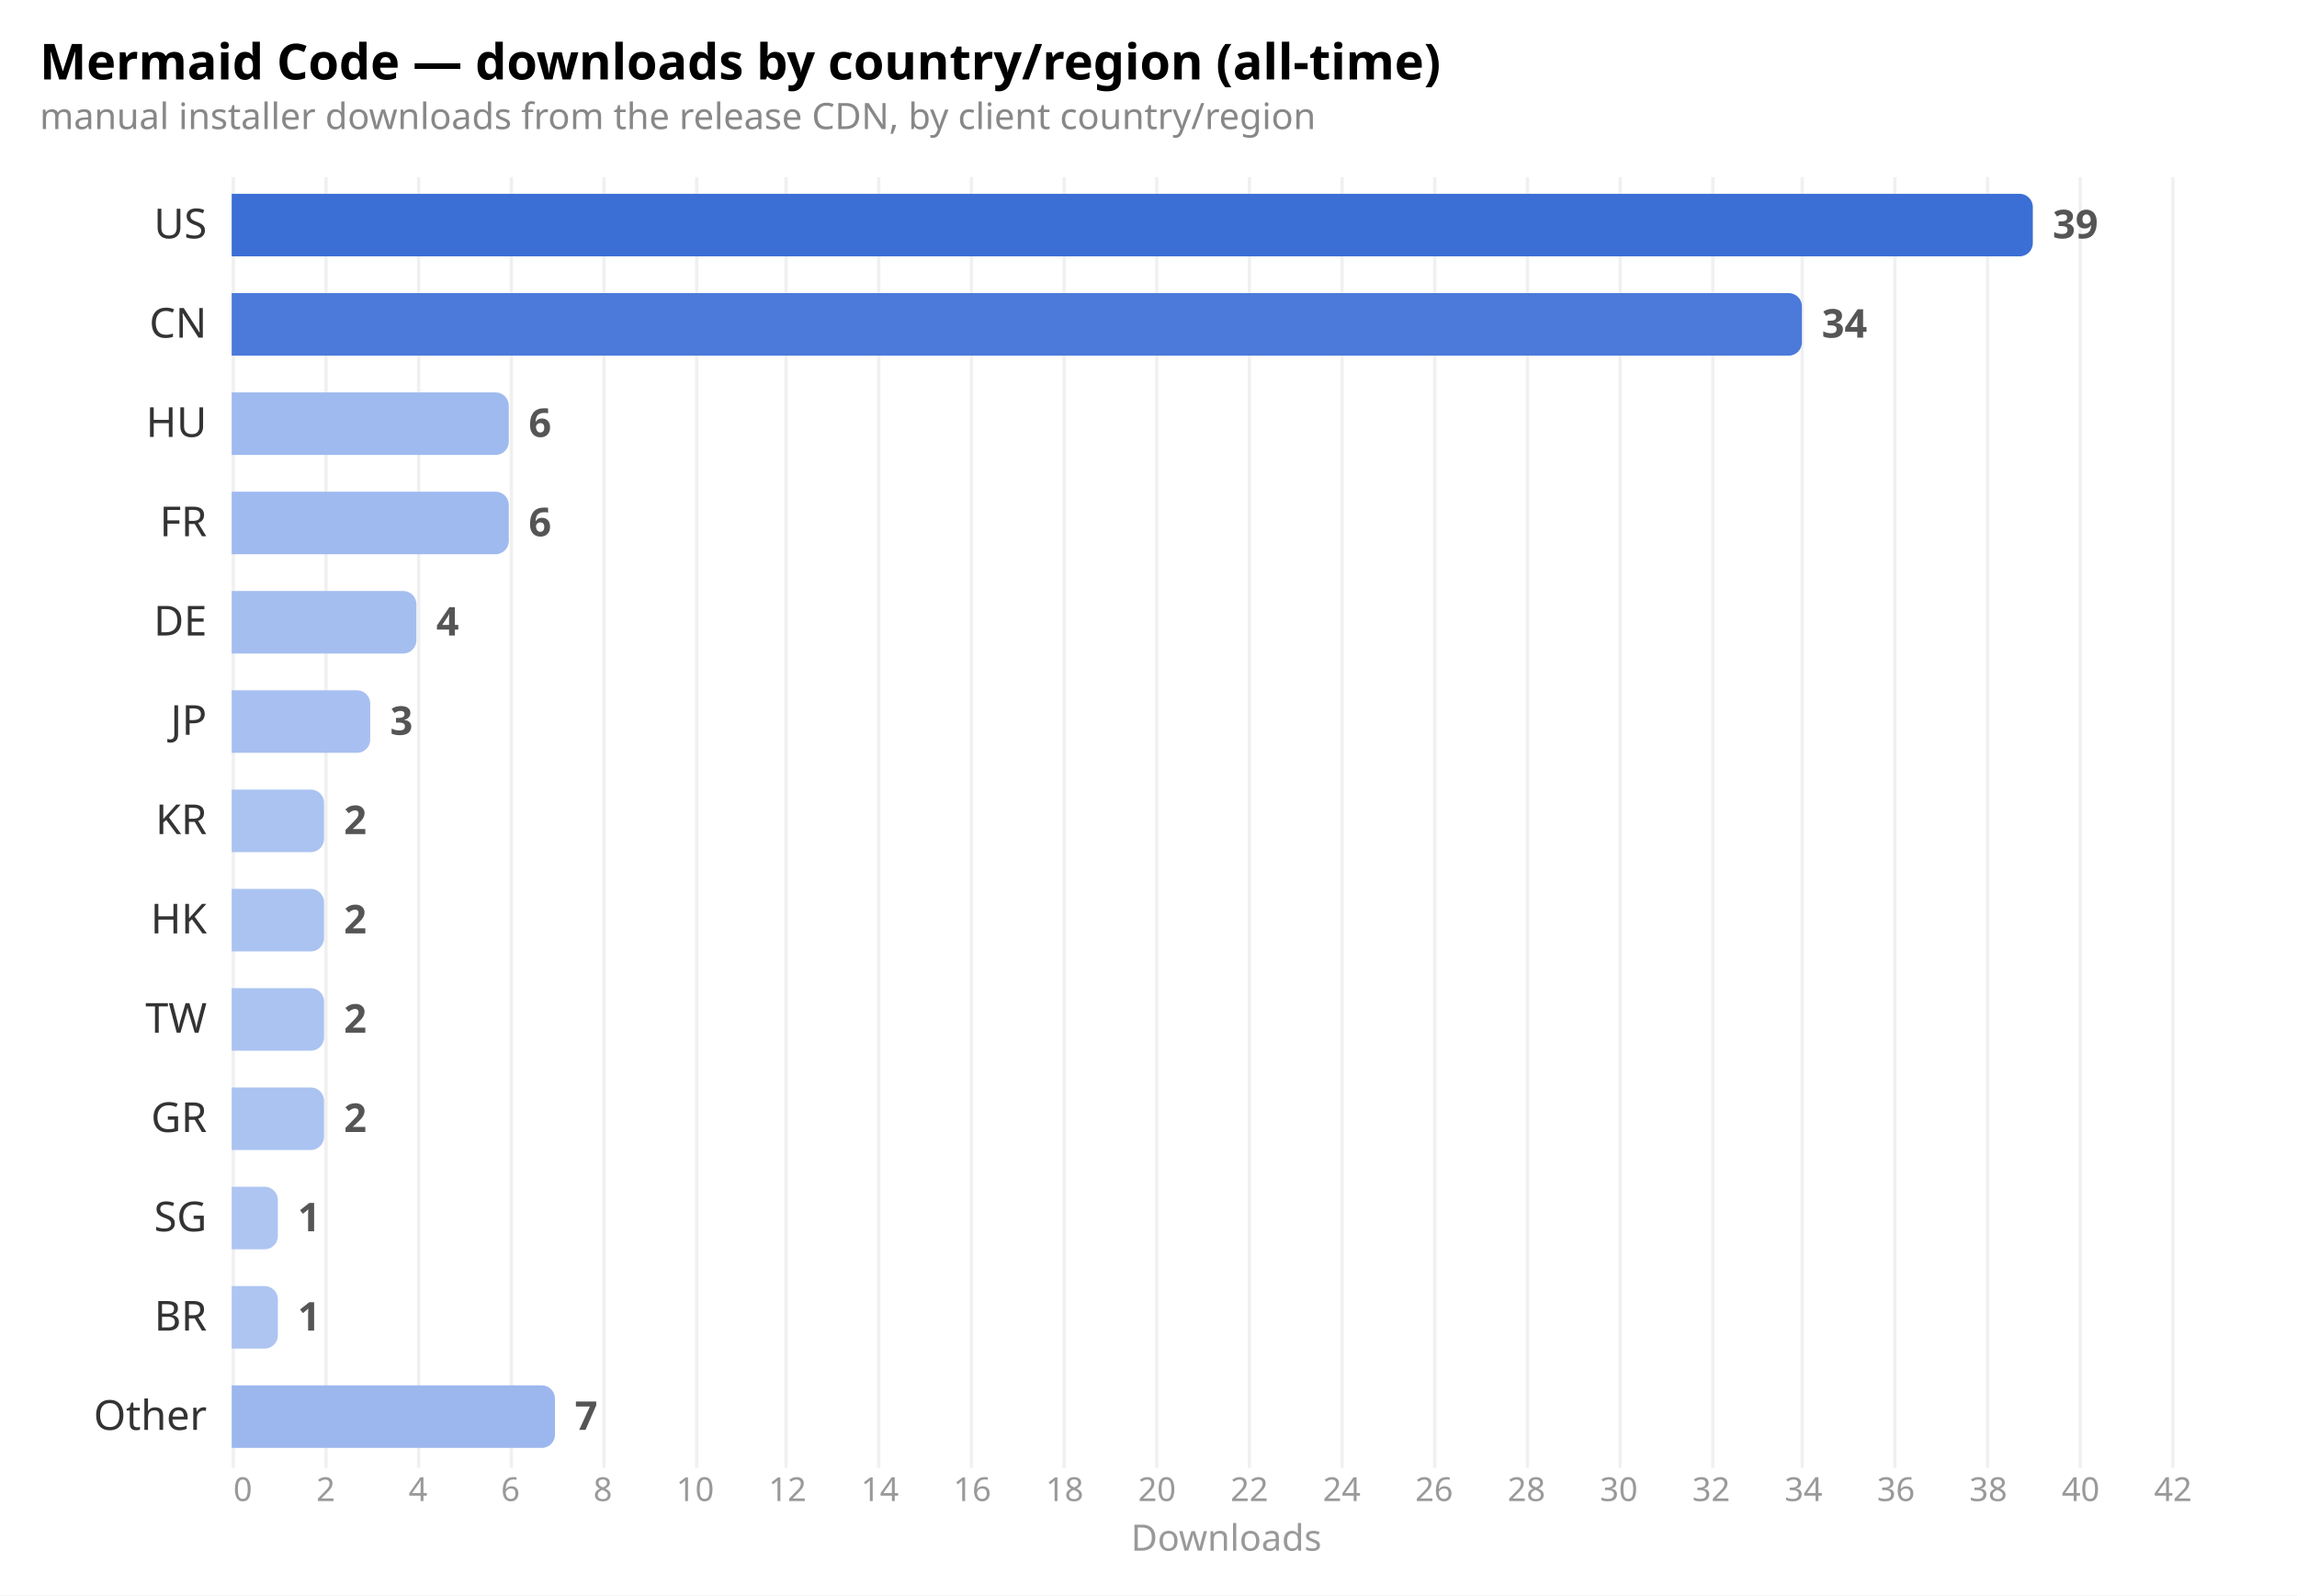
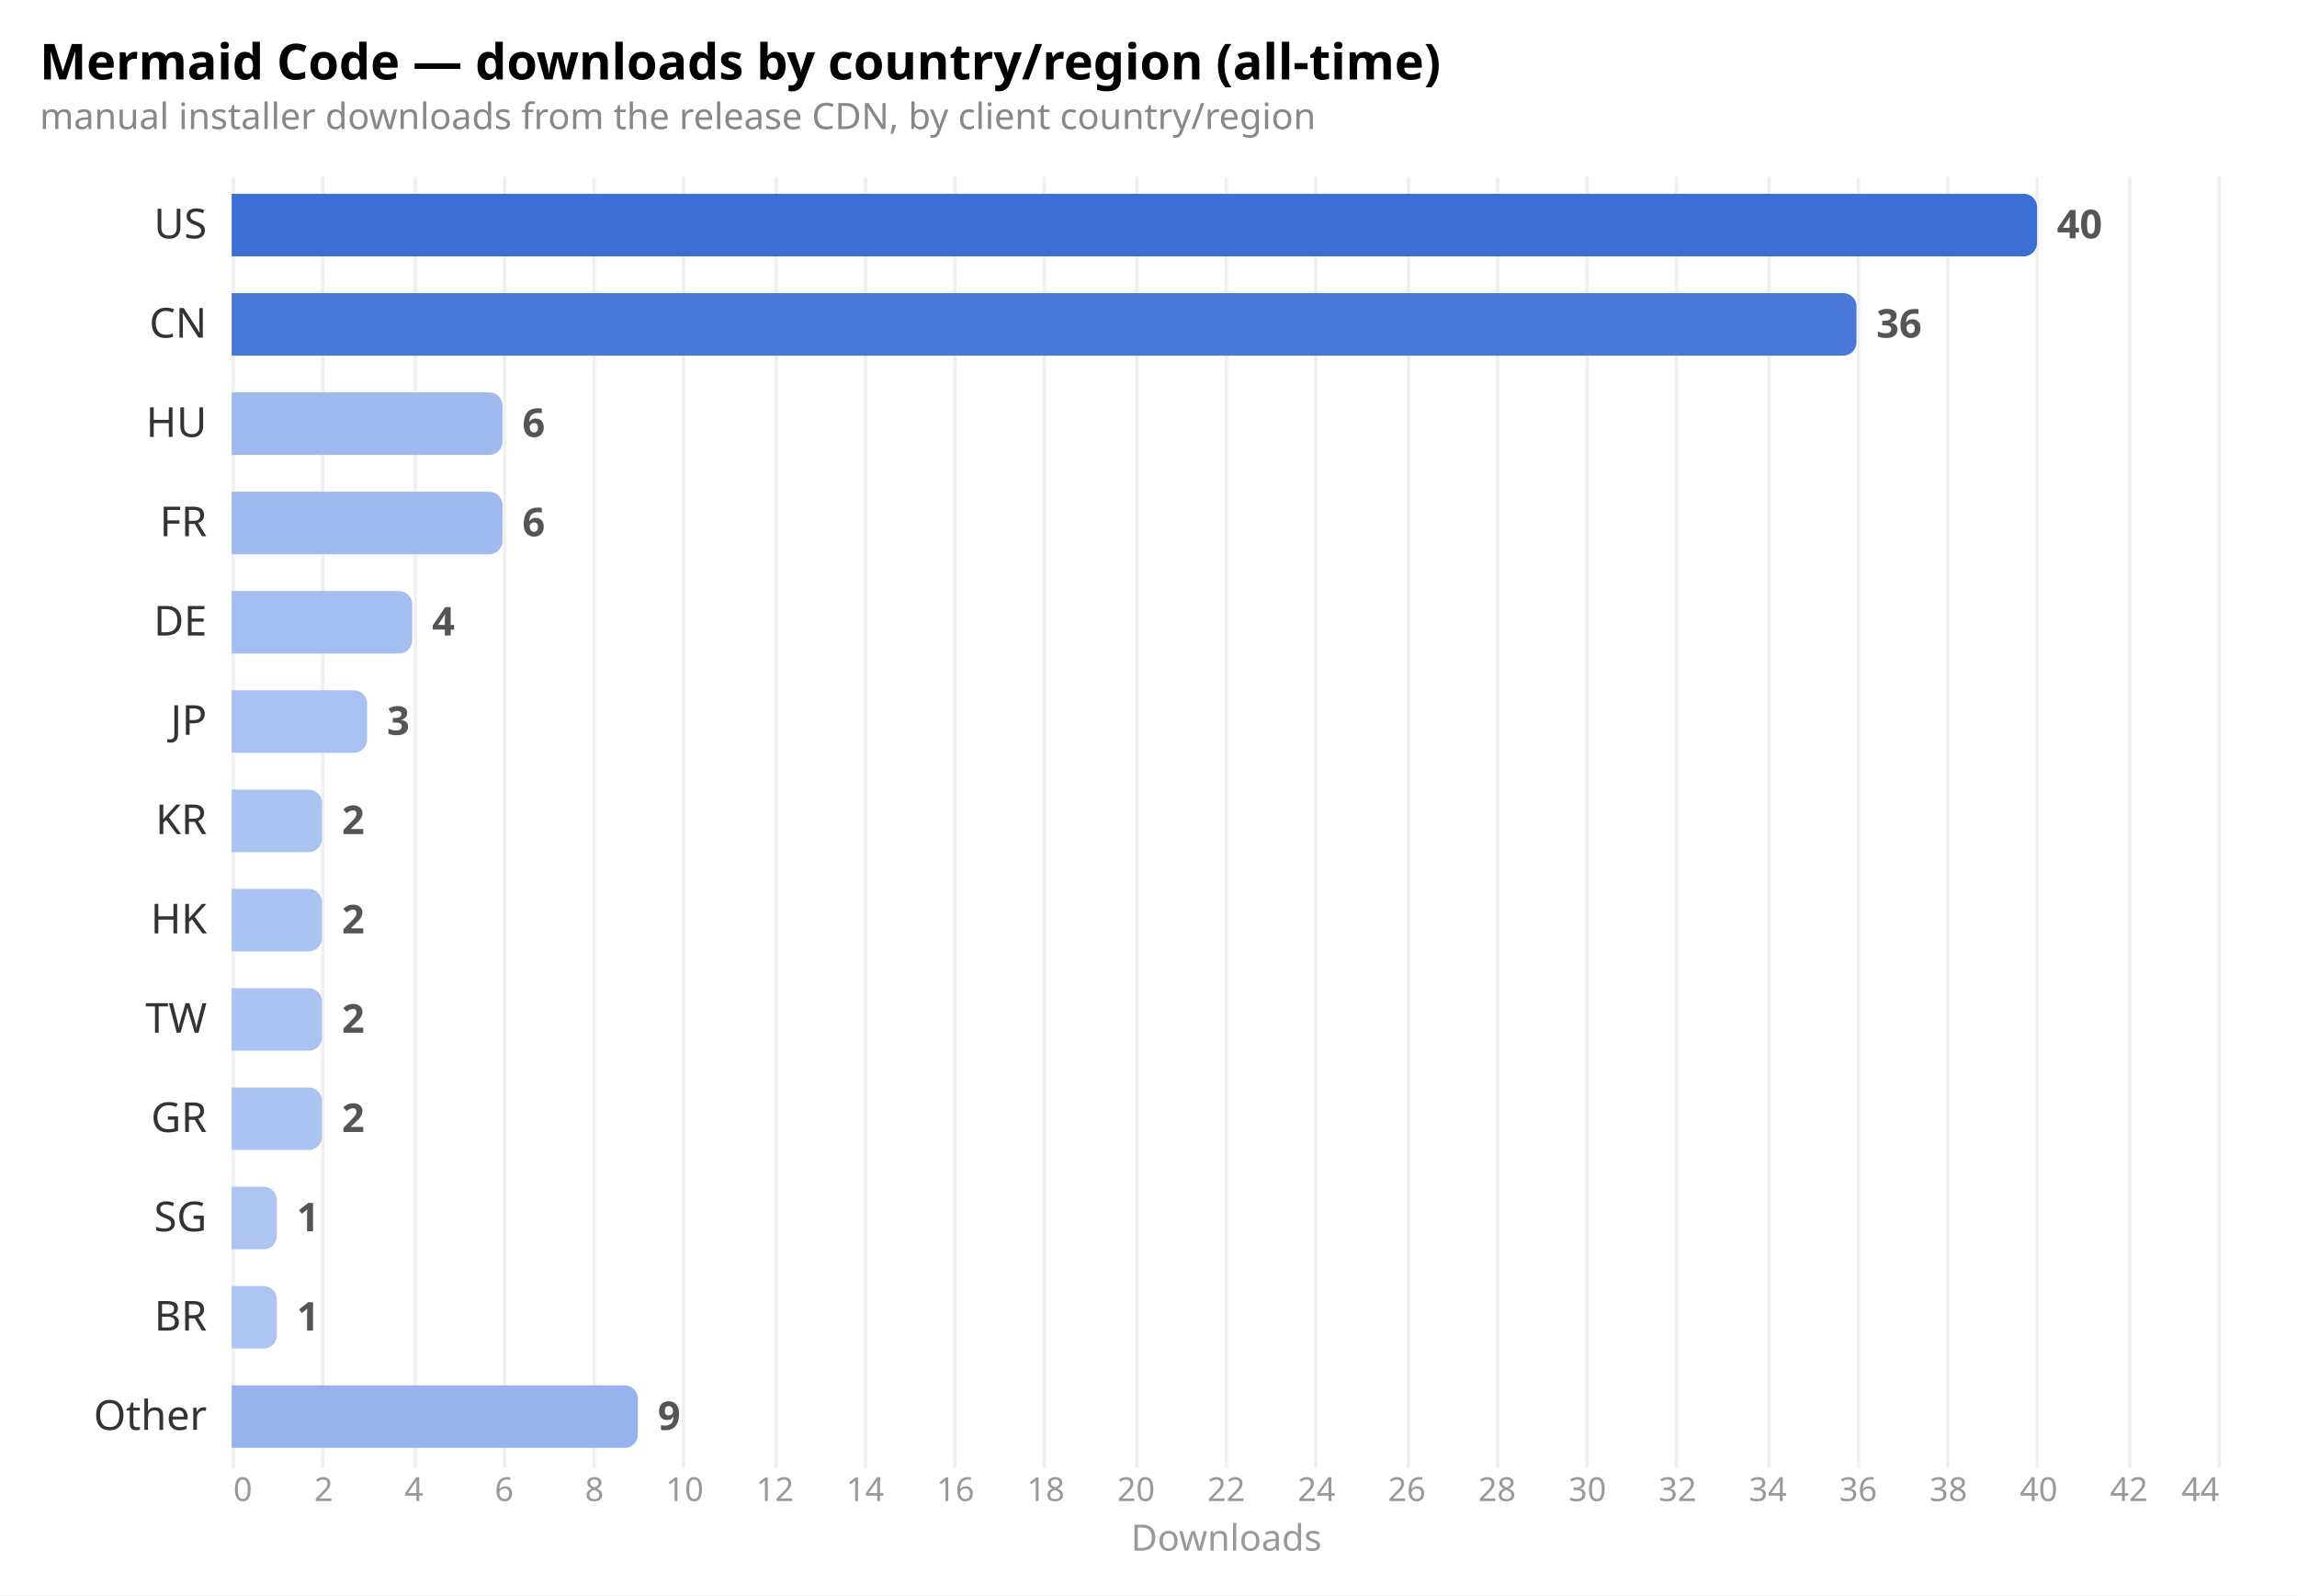
<svg xmlns="http://www.w3.org/2000/svg" version="1.1" class="marks" width="694" height="482" viewBox="0 0 694 482">
  <rect width="694" height="482" fill="white" />
  <g fill="none" stroke-miterlimit="4" transform="translate(70,53)">
    <g class="mark-group role-frame root" role="graphics-object" aria-roledescription="group mark container">
      <g transform="translate(0,0)">
        <path class="background" aria-hidden="true" d="M0,0h600v390h-600Z" />
        <g>
          <g class="mark-group role-axis" aria-hidden="true">
            <g transform="translate(0.5,390.5)">
              <path class="background" aria-hidden="true" d="M0,0h0v0h0Z" pointer-events="none" />
              <g>
                <g class="mark-rule role-axis-grid" pointer-events="none">
                  <line transform="translate(0,0)" x2="0" y2="-390" stroke="#f0f0f0" stroke-width="1" opacity="1" />
-                   <line transform="translate(28,0)" x2="0" y2="-390" stroke="#f0f0f0" stroke-width="1" opacity="1" />
-                   <line transform="translate(56,0)" x2="0" y2="-390" stroke="#f0f0f0" stroke-width="1" opacity="1" />
-                   <line transform="translate(84,0)" x2="0" y2="-390" stroke="#f0f0f0" stroke-width="1" opacity="1" />
-                   <line transform="translate(112,0)" x2="0" y2="-390" stroke="#f0f0f0" stroke-width="1" opacity="1" />
-                   <line transform="translate(140,0)" x2="0" y2="-390" stroke="#f0f0f0" stroke-width="1" opacity="1" />
-                   <line transform="translate(167,0)" x2="0" y2="-390" stroke="#f0f0f0" stroke-width="1" opacity="1" />
-                   <line transform="translate(195,0)" x2="0" y2="-390" stroke="#f0f0f0" stroke-width="1" opacity="1" />
-                   <line transform="translate(223,0)" x2="0" y2="-390" stroke="#f0f0f0" stroke-width="1" opacity="1" />
-                   <line transform="translate(251,0)" x2="0" y2="-390" stroke="#f0f0f0" stroke-width="1" opacity="1" />
-                   <line transform="translate(279,0)" x2="0" y2="-390" stroke="#f0f0f0" stroke-width="1" opacity="1" />
-                   <line transform="translate(307,0)" x2="0" y2="-390" stroke="#f0f0f0" stroke-width="1" opacity="1" />
-                   <line transform="translate(335,0)" x2="0" y2="-390" stroke="#f0f0f0" stroke-width="1" opacity="1" />
-                   <line transform="translate(363,0)" x2="0" y2="-390" stroke="#f0f0f0" stroke-width="1" opacity="1" />
-                   <line transform="translate(391,0)" x2="0" y2="-390" stroke="#f0f0f0" stroke-width="1" opacity="1" />
-                   <line transform="translate(419,0)" x2="0" y2="-390" stroke="#f0f0f0" stroke-width="1" opacity="1" />
-                   <line transform="translate(447,0)" x2="0" y2="-390" stroke="#f0f0f0" stroke-width="1" opacity="1" />
-                   <line transform="translate(474,0)" x2="0" y2="-390" stroke="#f0f0f0" stroke-width="1" opacity="1" />
-                   <line transform="translate(502,0)" x2="0" y2="-390" stroke="#f0f0f0" stroke-width="1" opacity="1" />
-                   <line transform="translate(530,0)" x2="0" y2="-390" stroke="#f0f0f0" stroke-width="1" opacity="1" />
-                   <line transform="translate(558,0)" x2="0" y2="-390" stroke="#f0f0f0" stroke-width="1" opacity="1" />
-                   <line transform="translate(586,0)" x2="0" y2="-390" stroke="#f0f0f0" stroke-width="1" opacity="1" />
+                   <line transform="translate(27,0)" x2="0" y2="-390" stroke="#f0f0f0" stroke-width="1" opacity="1" />
+                   <line transform="translate(55,0)" x2="0" y2="-390" stroke="#f0f0f0" stroke-width="1" opacity="1" />
+                   <line transform="translate(82,0)" x2="0" y2="-390" stroke="#f0f0f0" stroke-width="1" opacity="1" />
+                   <line transform="translate(109,0)" x2="0" y2="-390" stroke="#f0f0f0" stroke-width="1" opacity="1" />
+                   <line transform="translate(136,0)" x2="0" y2="-390" stroke="#f0f0f0" stroke-width="1" opacity="1" />
+                   <line transform="translate(164,0)" x2="0" y2="-390" stroke="#f0f0f0" stroke-width="1" opacity="1" />
+                   <line transform="translate(191,0)" x2="0" y2="-390" stroke="#f0f0f0" stroke-width="1" opacity="1" />
+                   <line transform="translate(218,0)" x2="0" y2="-390" stroke="#f0f0f0" stroke-width="1" opacity="1" />
+                   <line transform="translate(245,0)" x2="0" y2="-390" stroke="#f0f0f0" stroke-width="1" opacity="1" />
+                   <line transform="translate(273,0)" x2="0" y2="-390" stroke="#f0f0f0" stroke-width="1" opacity="1" />
+                   <line transform="translate(300,0)" x2="0" y2="-390" stroke="#f0f0f0" stroke-width="1" opacity="1" />
+                   <line transform="translate(327,0)" x2="0" y2="-390" stroke="#f0f0f0" stroke-width="1" opacity="1" />
+                   <line transform="translate(355,0)" x2="0" y2="-390" stroke="#f0f0f0" stroke-width="1" opacity="1" />
+                   <line transform="translate(382,0)" x2="0" y2="-390" stroke="#f0f0f0" stroke-width="1" opacity="1" />
+                   <line transform="translate(409,0)" x2="0" y2="-390" stroke="#f0f0f0" stroke-width="1" opacity="1" />
+                   <line transform="translate(436,0)" x2="0" y2="-390" stroke="#f0f0f0" stroke-width="1" opacity="1" />
+                   <line transform="translate(464,0)" x2="0" y2="-390" stroke="#f0f0f0" stroke-width="1" opacity="1" />
+                   <line transform="translate(491,0)" x2="0" y2="-390" stroke="#f0f0f0" stroke-width="1" opacity="1" />
+                   <line transform="translate(518,0)" x2="0" y2="-390" stroke="#f0f0f0" stroke-width="1" opacity="1" />
+                   <line transform="translate(545,0)" x2="0" y2="-390" stroke="#f0f0f0" stroke-width="1" opacity="1" />
+                   <line transform="translate(573,0)" x2="0" y2="-390" stroke="#f0f0f0" stroke-width="1" opacity="1" />
+                   <line transform="translate(600,0)" x2="0" y2="-390" stroke="#f0f0f0" stroke-width="1" opacity="1" />
                </g>
              </g>
              <path class="foreground" aria-hidden="true" d="" pointer-events="none" display="none" />
            </g>
          </g>
-           <g class="mark-group role-axis" role="graphics-symbol" aria-roledescription="axis" aria-label="X-axis titled 'Downloads' for a linear scale with values from 0 to 43">
+           <g class="mark-group role-axis" role="graphics-symbol" aria-roledescription="axis" aria-label="X-axis titled 'Downloads' for a linear scale with values from 0 to 44">
            <g transform="translate(0.5,390.5)">
              <path class="background" aria-hidden="true" d="M0,0h0v0h0Z" pointer-events="none" />
              <g>
                <g class="mark-text role-axis-label" pointer-events="none">
                  <text text-anchor="start" transform="translate(0,10)" font-family="sans-serif" font-size="10px" fill="#999" opacity="1">0</text>
-                   <text text-anchor="middle" transform="translate(27.90698,10)" font-family="sans-serif" font-size="10px" fill="#999" opacity="1">2</text>
-                   <text text-anchor="middle" transform="translate(55.81395,10)" font-family="sans-serif" font-size="10px" fill="#999" opacity="1">4</text>
-                   <text text-anchor="middle" transform="translate(83.72093,10)" font-family="sans-serif" font-size="10px" fill="#999" opacity="1">6</text>
-                   <text text-anchor="middle" transform="translate(111.6279,10)" font-family="sans-serif" font-size="10px" fill="#999" opacity="1">8</text>
-                   <text text-anchor="middle" transform="translate(139.5349,10)" font-family="sans-serif" font-size="10px" fill="#999" opacity="1">10</text>
-                   <text text-anchor="middle" transform="translate(167.4419,10)" font-family="sans-serif" font-size="10px" fill="#999" opacity="1">12</text>
-                   <text text-anchor="middle" transform="translate(195.3488,10)" font-family="sans-serif" font-size="10px" fill="#999" opacity="1">14</text>
-                   <text text-anchor="middle" transform="translate(223.2558,10)" font-family="sans-serif" font-size="10px" fill="#999" opacity="1">16</text>
-                   <text text-anchor="middle" transform="translate(251.1628,10)" font-family="sans-serif" font-size="10px" fill="#999" opacity="1">18</text>
-                   <text text-anchor="middle" transform="translate(279.0698,10)" font-family="sans-serif" font-size="10px" fill="#999" opacity="1">20</text>
-                   <text text-anchor="middle" transform="translate(306.9767,10)" font-family="sans-serif" font-size="10px" fill="#999" opacity="1">22</text>
-                   <text text-anchor="middle" transform="translate(334.8837,10)" font-family="sans-serif" font-size="10px" fill="#999" opacity="1">24</text>
-                   <text text-anchor="middle" transform="translate(362.7907,10)" font-family="sans-serif" font-size="10px" fill="#999" opacity="1">26</text>
-                   <text text-anchor="middle" transform="translate(390.6977,10)" font-family="sans-serif" font-size="10px" fill="#999" opacity="1">28</text>
-                   <text text-anchor="middle" transform="translate(418.6047,10)" font-family="sans-serif" font-size="10px" fill="#999" opacity="1">30</text>
-                   <text text-anchor="middle" transform="translate(446.5116,10)" font-family="sans-serif" font-size="10px" fill="#999" opacity="1">32</text>
-                   <text text-anchor="middle" transform="translate(474.4186,10)" font-family="sans-serif" font-size="10px" fill="#999" opacity="1">34</text>
-                   <text text-anchor="middle" transform="translate(502.3256,10)" font-family="sans-serif" font-size="10px" fill="#999" opacity="1">36</text>
-                   <text text-anchor="middle" transform="translate(530.2326,10)" font-family="sans-serif" font-size="10px" fill="#999" opacity="1">38</text>
-                   <text text-anchor="middle" transform="translate(558.1395,10)" font-family="sans-serif" font-size="10px" fill="#999" opacity="1">40</text>
-                   <text text-anchor="middle" transform="translate(586.0465,10)" font-family="sans-serif" font-size="10px" fill="#999" opacity="1">42</text>
+                   <text text-anchor="middle" transform="translate(27.27273,10)" font-family="sans-serif" font-size="10px" fill="#999" opacity="1">2</text>
+                   <text text-anchor="middle" transform="translate(54.54545,10)" font-family="sans-serif" font-size="10px" fill="#999" opacity="1">4</text>
+                   <text text-anchor="middle" transform="translate(81.81818,10)" font-family="sans-serif" font-size="10px" fill="#999" opacity="1">6</text>
+                   <text text-anchor="middle" transform="translate(109.0909,10)" font-family="sans-serif" font-size="10px" fill="#999" opacity="1">8</text>
+                   <text text-anchor="middle" transform="translate(136.3636,10)" font-family="sans-serif" font-size="10px" fill="#999" opacity="1">10</text>
+                   <text text-anchor="middle" transform="translate(163.6364,10)" font-family="sans-serif" font-size="10px" fill="#999" opacity="1">12</text>
+                   <text text-anchor="middle" transform="translate(190.9091,10)" font-family="sans-serif" font-size="10px" fill="#999" opacity="1">14</text>
+                   <text text-anchor="middle" transform="translate(218.1818,10)" font-family="sans-serif" font-size="10px" fill="#999" opacity="1">16</text>
+                   <text text-anchor="middle" transform="translate(245.4545,10)" font-family="sans-serif" font-size="10px" fill="#999" opacity="1">18</text>
+                   <text text-anchor="middle" transform="translate(272.7273,10)" font-family="sans-serif" font-size="10px" fill="#999" opacity="1">20</text>
+                   <text text-anchor="middle" transform="translate(300,10)" font-family="sans-serif" font-size="10px" fill="#999" opacity="1">22</text>
+                   <text text-anchor="middle" transform="translate(327.2727,10)" font-family="sans-serif" font-size="10px" fill="#999" opacity="1">24</text>
+                   <text text-anchor="middle" transform="translate(354.5455,10)" font-family="sans-serif" font-size="10px" fill="#999" opacity="1">26</text>
+                   <text text-anchor="middle" transform="translate(381.8182,10)" font-family="sans-serif" font-size="10px" fill="#999" opacity="1">28</text>
+                   <text text-anchor="middle" transform="translate(409.0909,10)" font-family="sans-serif" font-size="10px" fill="#999" opacity="1">30</text>
+                   <text text-anchor="middle" transform="translate(436.3636,10)" font-family="sans-serif" font-size="10px" fill="#999" opacity="1">32</text>
+                   <text text-anchor="middle" transform="translate(463.6364,10)" font-family="sans-serif" font-size="10px" fill="#999" opacity="1">34</text>
+                   <text text-anchor="middle" transform="translate(490.9091,10)" font-family="sans-serif" font-size="10px" fill="#999" opacity="1">36</text>
+                   <text text-anchor="middle" transform="translate(518.1818,10)" font-family="sans-serif" font-size="10px" fill="#999" opacity="1">38</text>
+                   <text text-anchor="middle" transform="translate(545.4545,10)" font-family="sans-serif" font-size="10px" fill="#999" opacity="1">40</text>
+                   <text text-anchor="middle" transform="translate(572.7273,10)" font-family="sans-serif" font-size="10px" fill="#999" opacity="1">42</text>
+                   <text text-anchor="end" transform="translate(600,10)" font-family="sans-serif" font-size="10px" fill="#999" opacity="1">44</text>
                </g>
                <g class="mark-text role-axis-title" pointer-events="none">
                  <text text-anchor="middle" transform="translate(300,25)" font-family="sans-serif" font-size="11px" font-weight="500" fill="#999" opacity="1">Downloads</text>
                </g>
              </g>
              <path class="foreground" aria-hidden="true" d="" pointer-events="none" display="none" />
            </g>
          </g>
          <g class="mark-group role-axis" role="graphics-symbol" aria-roledescription="axis" aria-label="Y-axis for a discrete scale with 13 values: US, CN, HU, FR, DE, ending with Other">
            <g transform="translate(0.5,0.5)">
              <path class="background" aria-hidden="true" d="M0,0h0v0h0Z" pointer-events="none" />
              <g>
                <g class="mark-text role-axis-label" pointer-events="none">
                  <text text-anchor="end" transform="translate(-8,18.5)" font-family="sans-serif" font-size="12.5px" font-weight="500" fill="#333" opacity="1">US</text>
                  <text text-anchor="end" transform="translate(-8,48.5)" font-family="sans-serif" font-size="12.5px" font-weight="500" fill="#333" opacity="1">CN</text>
                  <text text-anchor="end" transform="translate(-8,78.5)" font-family="sans-serif" font-size="12.5px" font-weight="500" fill="#333" opacity="1">HU</text>
                  <text text-anchor="end" transform="translate(-8,108.5)" font-family="sans-serif" font-size="12.5px" font-weight="500" fill="#333" opacity="1">FR</text>
                  <text text-anchor="end" transform="translate(-8,138.5)" font-family="sans-serif" font-size="12.5px" font-weight="500" fill="#333" opacity="1">DE</text>
                  <text text-anchor="end" transform="translate(-8,168.5)" font-family="sans-serif" font-size="12.5px" font-weight="500" fill="#333" opacity="1">JP</text>
                  <text text-anchor="end" transform="translate(-8,198.5)" font-family="sans-serif" font-size="12.5px" font-weight="500" fill="#333" opacity="1">KR</text>
                  <text text-anchor="end" transform="translate(-8,228.5)" font-family="sans-serif" font-size="12.5px" font-weight="500" fill="#333" opacity="1">HK</text>
                  <text text-anchor="end" transform="translate(-8,258.5)" font-family="sans-serif" font-size="12.5px" font-weight="500" fill="#333" opacity="1">TW</text>
                  <text text-anchor="end" transform="translate(-8,288.5)" font-family="sans-serif" font-size="12.5px" font-weight="500" fill="#333" opacity="1">GR</text>
                  <text text-anchor="end" transform="translate(-8,318.5)" font-family="sans-serif" font-size="12.5px" font-weight="500" fill="#333" opacity="1">SG</text>
                  <text text-anchor="end" transform="translate(-8,348.5)" font-family="sans-serif" font-size="12.5px" font-weight="500" fill="#333" opacity="1">BR</text>
                  <text text-anchor="end" transform="translate(-8,378.5)" font-family="sans-serif" font-size="12.5px" font-weight="500" fill="#333" opacity="1">Other</text>
                </g>
              </g>
              <path class="foreground" aria-hidden="true" d="" pointer-events="none" display="none" />
            </g>
          </g>
          <g class="mark-group role-scope" role="graphics-object" aria-roledescription="group mark container">
            <g transform="translate(0,5.55)">
-               <path class="background" aria-hidden="true" d="M0,0L540.186,0C542.394,0,544.186,1.792,544.186,4L544.186,14.9C544.186,17.108,542.394,18.9,540.186,18.9L0,18.9C0,18.9,0,18.9,0,18.9L0,0C0,0,0,0,0,0Z" />
+               <path class="background" aria-hidden="true" d="M0,0L541.455,0C543.662,0,545.455,1.792,545.455,4L545.455,14.9C545.455,17.108,543.662,18.9,541.455,18.9L0,18.9C0,18.9,0,18.9,0,18.9L0,0C0,0,0,0,0,0Z" />
              <g clip-path="url(#clip1)">
                <g class="mark-group role-scope" role="graphics-object" aria-roledescription="group mark container">
                  <g transform="translate(0,0)">
                    <path class="background" aria-hidden="true" d="M0,0h0v18.9h0Z" />
                    <g>
                      <g class="mark-rect role-mark layer_0_marks" role="graphics-object" aria-roledescription="rect mark container">
-                         <path aria-label="Downloads: 39; country: US; downloads: 39" role="graphics-symbol" aria-roledescription="bar" d="M0,0h544.186v18.9h-544.186Z" fill="rgb(59, 111, 214)" />
+                         <path aria-label="Downloads: 40; country: US; downloads: 40" role="graphics-symbol" aria-roledescription="bar" d="M0,0h545.455v18.9h-545.455Z" fill="rgb(59, 111, 214)" />
                      </g>
                    </g>
                    <path class="foreground" aria-hidden="true" d="" display="none" />
                  </g>
                </g>
              </g>
              <path class="foreground" aria-hidden="true" d="" display="none" />
            </g>
            <g transform="translate(0,35.55)">
-               <path class="background" aria-hidden="true" d="M0,0L470.419,0C472.626,0,474.419,1.792,474.419,4L474.419,14.9C474.419,17.108,472.626,18.9,470.419,18.9L0,18.9C0,18.9,0,18.9,0,18.9L0,0C0,0,0,0,0,0Z" />
+               <path class="background" aria-hidden="true" d="M0,0L486.909,0C489.117,0,490.909,1.792,490.909,4L490.909,14.9C490.909,17.108,489.117,18.9,486.909,18.9L0,18.9C0,18.9,0,18.9,0,18.9L0,0C0,0,0,0,0,0Z" />
              <g clip-path="url(#clip2)">
                <g class="mark-group role-scope" role="graphics-object" aria-roledescription="group mark container">
                  <g transform="translate(0,0)">
                    <path class="background" aria-hidden="true" d="M0,0h0v18.9h0Z" />
                    <g>
                      <g class="mark-rect role-mark layer_0_marks" role="graphics-object" aria-roledescription="rect mark container">
-                         <path aria-label="Downloads: 34; country: CN; downloads: 34" role="graphics-symbol" aria-roledescription="bar" d="M0,0h474.419v18.9h-474.419Z" fill="rgb(76, 122, 218)" />
+                         <path aria-label="Downloads: 36; country: CN; downloads: 36" role="graphics-symbol" aria-roledescription="bar" d="M0,0h490.909v18.9h-490.909Z" fill="rgb(73, 120, 217)" />
                      </g>
                    </g>
                    <path class="foreground" aria-hidden="true" d="" display="none" />
                  </g>
                </g>
              </g>
              <path class="foreground" aria-hidden="true" d="" display="none" />
            </g>
            <g transform="translate(0,65.55)">
-               <path class="background" aria-hidden="true" d="M0,0L79.721,0C81.929,0,83.721,1.792,83.721,4L83.721,14.9C83.721,17.108,81.929,18.9,79.721,18.9L0,18.9C0,18.9,0,18.9,0,18.9L0,0C0,0,0,0,0,0Z" />
+               <path class="background" aria-hidden="true" d="M0,0L77.818,0C80.026,0,81.818,1.792,81.818,4L81.818,14.9C81.818,17.108,80.026,18.9,77.818,18.9L0,18.9C0,18.9,0,18.9,0,18.9L0,0C0,0,0,0,0,0Z" />
              <g clip-path="url(#clip3)">
                <g class="mark-group role-scope" role="graphics-object" aria-roledescription="group mark container">
                  <g transform="translate(0,0)">
                    <path class="background" aria-hidden="true" d="M0,0h0v18.9h0Z" />
                    <g>
                      <g class="mark-rect role-mark layer_0_marks" role="graphics-object" aria-roledescription="rect mark container">
-                         <path aria-label="Downloads: 6; country: HU; downloads: 6" role="graphics-symbol" aria-roledescription="bar" d="M0,0h83.721v18.9h-83.721Z" fill="rgb(159, 186, 239)" />
+                         <path aria-label="Downloads: 6; country: HU; downloads: 6" role="graphics-symbol" aria-roledescription="bar" d="M0,0h81.818v18.9h-81.818Z" fill="rgb(160, 186, 239)" />
                      </g>
                    </g>
                    <path class="foreground" aria-hidden="true" d="" display="none" />
                  </g>
                </g>
              </g>
              <path class="foreground" aria-hidden="true" d="" display="none" />
            </g>
            <g transform="translate(0,95.55)">
-               <path class="background" aria-hidden="true" d="M0,0L79.721,0C81.929,0,83.721,1.792,83.721,4L83.721,14.9C83.721,17.108,81.929,18.9,79.721,18.9L0,18.9C0,18.9,0,18.9,0,18.9L0,0C0,0,0,0,0,0Z" />
+               <path class="background" aria-hidden="true" d="M0,0L77.818,0C80.026,0,81.818,1.792,81.818,4L81.818,14.9C81.818,17.108,80.026,18.9,77.818,18.9L0,18.9C0,18.9,0,18.9,0,18.9L0,0C0,0,0,0,0,0Z" />
              <g clip-path="url(#clip4)">
                <g class="mark-group role-scope" role="graphics-object" aria-roledescription="group mark container">
                  <g transform="translate(0,0)">
                    <path class="background" aria-hidden="true" d="M0,0h0v18.9h0Z" />
                    <g>
                      <g class="mark-rect role-mark layer_0_marks" role="graphics-object" aria-roledescription="rect mark container">
-                         <path aria-label="Downloads: 6; country: FR; downloads: 6" role="graphics-symbol" aria-roledescription="bar" d="M0,0h83.721v18.9h-83.721Z" fill="rgb(159, 186, 239)" />
+                         <path aria-label="Downloads: 6; country: FR; downloads: 6" role="graphics-symbol" aria-roledescription="bar" d="M0,0h81.818v18.9h-81.818Z" fill="rgb(160, 186, 239)" />
                      </g>
                    </g>
                    <path class="foreground" aria-hidden="true" d="" display="none" />
                  </g>
                </g>
              </g>
              <path class="foreground" aria-hidden="true" d="" display="none" />
            </g>
            <g transform="translate(0,125.55)">
-               <path class="background" aria-hidden="true" d="M0,0L51.814,0C54.022,0,55.814,1.792,55.814,4L55.814,14.9C55.814,17.108,54.022,18.9,51.814,18.9L0,18.9C0,18.9,0,18.9,0,18.9L0,0C0,0,0,0,0,0Z" />
+               <path class="background" aria-hidden="true" d="M0,0L50.545,0C52.753,0,54.545,1.792,54.545,4L54.545,14.9C54.545,17.108,52.753,18.9,50.545,18.9L0,18.9C0,18.9,0,18.9,0,18.9L0,0C0,0,0,0,0,0Z" />
              <g clip-path="url(#clip5)">
                <g class="mark-group role-scope" role="graphics-object" aria-roledescription="group mark container">
                  <g transform="translate(0,0)">
                    <path class="background" aria-hidden="true" d="M0,0h0v18.9h0Z" />
                    <g>
                      <g class="mark-rect role-mark layer_0_marks" role="graphics-object" aria-roledescription="rect mark container">
-                         <path aria-label="Downloads: 4; country: DE; downloads: 4" role="graphics-symbol" aria-roledescription="bar" d="M0,0h55.814v18.9h-55.814Z" fill="rgb(165, 190, 240)" />
+                         <path aria-label="Downloads: 4; country: DE; downloads: 4" role="graphics-symbol" aria-roledescription="bar" d="M0,0h54.545v18.9h-54.545Z" fill="rgb(165, 190, 240)" />
                      </g>
                    </g>
                    <path class="foreground" aria-hidden="true" d="" display="none" />
                  </g>
                </g>
              </g>
              <path class="foreground" aria-hidden="true" d="" display="none" />
            </g>
            <g transform="translate(0,155.55)">
-               <path class="background" aria-hidden="true" d="M0,0L37.86,0C40.068,0,41.86,1.792,41.86,4L41.86,14.9C41.86,17.108,40.068,18.9,37.86,18.9L0,18.9C0,18.9,0,18.9,0,18.9L0,0C0,0,0,0,0,0Z" />
+               <path class="background" aria-hidden="true" d="M0,0L36.909,0C39.117,0,40.909,1.792,40.909,4L40.909,14.9C40.909,17.108,39.117,18.9,36.909,18.9L0,18.9C0,18.9,0,18.9,0,18.9L0,0C0,0,0,0,0,0Z" />
              <g clip-path="url(#clip6)">
                <g class="mark-group role-scope" role="graphics-object" aria-roledescription="group mark container">
                  <g transform="translate(0,0)">
                    <path class="background" aria-hidden="true" d="M0,0h0v18.9h0Z" />
                    <g>
                      <g class="mark-rect role-mark layer_0_marks" role="graphics-object" aria-roledescription="rect mark container">
-                         <path aria-label="Downloads: 3; country: JP; downloads: 3" role="graphics-symbol" aria-roledescription="bar" d="M0,0h41.86v18.9h-41.86Z" fill="rgb(168, 192, 241)" />
+                         <path aria-label="Downloads: 3; country: JP; downloads: 3" role="graphics-symbol" aria-roledescription="bar" d="M0,0h40.909v18.9h-40.909Z" fill="rgb(168, 193, 241)" />
                      </g>
                    </g>
                    <path class="foreground" aria-hidden="true" d="" display="none" />
                  </g>
                </g>
              </g>
              <path class="foreground" aria-hidden="true" d="" display="none" />
            </g>
            <g transform="translate(0,185.55)">
-               <path class="background" aria-hidden="true" d="M0,0L23.907,0C26.115,0,27.907,1.792,27.907,4L27.907,14.9C27.907,17.108,26.115,18.9,23.907,18.9L0,18.9C0,18.9,0,18.9,0,18.9L0,0C0,0,0,0,0,0Z" />
+               <path class="background" aria-hidden="true" d="M0,0L23.273,0C25.48,0,27.273,1.792,27.273,4L27.273,14.9C27.273,17.108,25.48,18.9,23.273,18.9L0,18.9C0,18.9,0,18.9,0,18.9L0,0C0,0,0,0,0,0Z" />
              <g clip-path="url(#clip7)">
                <g class="mark-group role-scope" role="graphics-object" aria-roledescription="group mark container">
                  <g transform="translate(0,0)">
                    <path class="background" aria-hidden="true" d="M0,0h0v18.9h0Z" />
                    <g>
                      <g class="mark-rect role-mark layer_0_marks" role="graphics-object" aria-roledescription="rect mark container">
-                         <path aria-label="Downloads: 2; country: KR; downloads: 2" role="graphics-symbol" aria-roledescription="bar" d="M0,0h27.907v18.9h-27.907Z" fill="rgb(171, 195, 241)" />
+                         <path aria-label="Downloads: 2; country: KR; downloads: 2" role="graphics-symbol" aria-roledescription="bar" d="M0,0h27.273v18.9h-27.273Z" fill="rgb(171, 195, 241)" />
                      </g>
                    </g>
                    <path class="foreground" aria-hidden="true" d="" display="none" />
                  </g>
                </g>
              </g>
              <path class="foreground" aria-hidden="true" d="" display="none" />
            </g>
            <g transform="translate(0,215.55)">
-               <path class="background" aria-hidden="true" d="M0,0L23.907,0C26.115,0,27.907,1.792,27.907,4L27.907,14.9C27.907,17.108,26.115,18.9,23.907,18.9L0,18.9C0,18.9,0,18.9,0,18.9L0,0C0,0,0,0,0,0Z" />
+               <path class="background" aria-hidden="true" d="M0,0L23.273,0C25.48,0,27.273,1.792,27.273,4L27.273,14.9C27.273,17.108,25.48,18.9,23.273,18.9L0,18.9C0,18.9,0,18.9,0,18.9L0,0C0,0,0,0,0,0Z" />
              <g clip-path="url(#clip8)">
                <g class="mark-group role-scope" role="graphics-object" aria-roledescription="group mark container">
                  <g transform="translate(0,0)">
                    <path class="background" aria-hidden="true" d="M0,0h0v18.9h0Z" />
                    <g>
                      <g class="mark-rect role-mark layer_0_marks" role="graphics-object" aria-roledescription="rect mark container">
-                         <path aria-label="Downloads: 2; country: HK; downloads: 2" role="graphics-symbol" aria-roledescription="bar" d="M0,0h27.907v18.9h-27.907Z" fill="rgb(171, 195, 241)" />
+                         <path aria-label="Downloads: 2; country: HK; downloads: 2" role="graphics-symbol" aria-roledescription="bar" d="M0,0h27.273v18.9h-27.273Z" fill="rgb(171, 195, 241)" />
                      </g>
                    </g>
                    <path class="foreground" aria-hidden="true" d="" display="none" />
                  </g>
                </g>
              </g>
              <path class="foreground" aria-hidden="true" d="" display="none" />
            </g>
            <g transform="translate(0,245.55)">
-               <path class="background" aria-hidden="true" d="M0,0L23.907,0C26.115,0,27.907,1.792,27.907,4L27.907,14.9C27.907,17.108,26.115,18.9,23.907,18.9L0,18.9C0,18.9,0,18.9,0,18.9L0,0C0,0,0,0,0,0Z" />
+               <path class="background" aria-hidden="true" d="M0,0L23.273,0C25.48,0,27.273,1.792,27.273,4L27.273,14.9C27.273,17.108,25.48,18.9,23.273,18.9L0,18.9C0,18.9,0,18.9,0,18.9L0,0C0,0,0,0,0,0Z" />
              <g clip-path="url(#clip9)">
                <g class="mark-group role-scope" role="graphics-object" aria-roledescription="group mark container">
                  <g transform="translate(0,0)">
                    <path class="background" aria-hidden="true" d="M0,0h0v18.9h0Z" />
                    <g>
                      <g class="mark-rect role-mark layer_0_marks" role="graphics-object" aria-roledescription="rect mark container">
-                         <path aria-label="Downloads: 2; country: TW; downloads: 2" role="graphics-symbol" aria-roledescription="bar" d="M0,0h27.907v18.9h-27.907Z" fill="rgb(171, 195, 241)" />
+                         <path aria-label="Downloads: 2; country: TW; downloads: 2" role="graphics-symbol" aria-roledescription="bar" d="M0,0h27.273v18.9h-27.273Z" fill="rgb(171, 195, 241)" />
                      </g>
                    </g>
                    <path class="foreground" aria-hidden="true" d="" display="none" />
                  </g>
                </g>
              </g>
              <path class="foreground" aria-hidden="true" d="" display="none" />
            </g>
            <g transform="translate(0,275.55)">
-               <path class="background" aria-hidden="true" d="M0,0L23.907,0C26.115,0,27.907,1.792,27.907,4L27.907,14.9C27.907,17.108,26.115,18.9,23.907,18.9L0,18.9C0,18.9,0,18.9,0,18.9L0,0C0,0,0,0,0,0Z" />
+               <path class="background" aria-hidden="true" d="M0,0L23.273,0C25.48,0,27.273,1.792,27.273,4L27.273,14.9C27.273,17.108,25.48,18.9,23.273,18.9L0,18.9C0,18.9,0,18.9,0,18.9L0,0C0,0,0,0,0,0Z" />
              <g clip-path="url(#clip10)">
                <g class="mark-group role-scope" role="graphics-object" aria-roledescription="group mark container">
                  <g transform="translate(0,0)">
                    <path class="background" aria-hidden="true" d="M0,0h0v18.9h0Z" />
                    <g>
                      <g class="mark-rect role-mark layer_0_marks" role="graphics-object" aria-roledescription="rect mark container">
-                         <path aria-label="Downloads: 2; country: GR; downloads: 2" role="graphics-symbol" aria-roledescription="bar" d="M0,0h27.907v18.9h-27.907Z" fill="rgb(171, 195, 241)" />
+                         <path aria-label="Downloads: 2; country: GR; downloads: 2" role="graphics-symbol" aria-roledescription="bar" d="M0,0h27.273v18.9h-27.273Z" fill="rgb(171, 195, 241)" />
                      </g>
                    </g>
                    <path class="foreground" aria-hidden="true" d="" display="none" />
                  </g>
                </g>
              </g>
              <path class="foreground" aria-hidden="true" d="" display="none" />
            </g>
            <g transform="translate(0,305.55)">
-               <path class="background" aria-hidden="true" d="M0,0L9.953,0C12.161,0,13.953,1.792,13.953,4L13.953,14.9C13.953,17.108,12.161,18.9,9.953,18.9L0,18.9C0,18.9,0,18.9,0,18.9L0,0C0,0,0,0,0,0Z" />
+               <path class="background" aria-hidden="true" d="M0,0L9.636,0C11.844,0,13.636,1.792,13.636,4L13.636,14.9C13.636,17.108,11.844,18.9,9.636,18.9L0,18.9C0,18.9,0,18.9,0,18.9L0,0C0,0,0,0,0,0Z" />
              <g clip-path="url(#clip11)">
                <g class="mark-group role-scope" role="graphics-object" aria-roledescription="group mark container">
                  <g transform="translate(0,0)">
                    <path class="background" aria-hidden="true" d="M0,0h0v18.9h0Z" />
                    <g>
                      <g class="mark-rect role-mark layer_0_marks" role="graphics-object" aria-roledescription="rect mark container">
-                         <path aria-label="Downloads: 1; country: SG; downloads: 1" role="graphics-symbol" aria-roledescription="bar" d="M0,0h13.953v18.9h-13.953Z" fill="rgb(174, 197, 242)" />
+                         <path aria-label="Downloads: 1; country: SG; downloads: 1" role="graphics-symbol" aria-roledescription="bar" d="M0,0h13.636v18.9h-13.636Z" fill="rgb(174, 197, 242)" />
                      </g>
                    </g>
                    <path class="foreground" aria-hidden="true" d="" display="none" />
                  </g>
                </g>
              </g>
              <path class="foreground" aria-hidden="true" d="" display="none" />
            </g>
            <g transform="translate(0,335.55)">
-               <path class="background" aria-hidden="true" d="M0,0L9.953,0C12.161,0,13.953,1.792,13.953,4L13.953,14.9C13.953,17.108,12.161,18.9,9.953,18.9L0,18.9C0,18.9,0,18.9,0,18.9L0,0C0,0,0,0,0,0Z" />
+               <path class="background" aria-hidden="true" d="M0,0L9.636,0C11.844,0,13.636,1.792,13.636,4L13.636,14.9C13.636,17.108,11.844,18.9,9.636,18.9L0,18.9C0,18.9,0,18.9,0,18.9L0,0C0,0,0,0,0,0Z" />
              <g clip-path="url(#clip12)">
                <g class="mark-group role-scope" role="graphics-object" aria-roledescription="group mark container">
                  <g transform="translate(0,0)">
                    <path class="background" aria-hidden="true" d="M0,0h0v18.9h0Z" />
                    <g>
                      <g class="mark-rect role-mark layer_0_marks" role="graphics-object" aria-roledescription="rect mark container">
-                         <path aria-label="Downloads: 1; country: BR; downloads: 1" role="graphics-symbol" aria-roledescription="bar" d="M0,0h13.953v18.9h-13.953Z" fill="rgb(174, 197, 242)" />
+                         <path aria-label="Downloads: 1; country: BR; downloads: 1" role="graphics-symbol" aria-roledescription="bar" d="M0,0h13.636v18.9h-13.636Z" fill="rgb(174, 197, 242)" />
                      </g>
                    </g>
                    <path class="foreground" aria-hidden="true" d="" display="none" />
                  </g>
                </g>
              </g>
              <path class="foreground" aria-hidden="true" d="" display="none" />
            </g>
            <g transform="translate(0,365.55)">
-               <path class="background" aria-hidden="true" d="M0,0L93.674,0C95.882,0,97.674,1.792,97.674,4L97.674,14.9C97.674,17.108,95.882,18.9,93.674,18.9L0,18.9C0,18.9,0,18.9,0,18.9L0,0C0,0,0,0,0,0Z" />
+               <path class="background" aria-hidden="true" d="M0,0L118.727,0C120.935,0,122.727,1.792,122.727,4L122.727,14.9C122.727,17.108,120.935,18.9,118.727,18.9L0,18.9C0,18.9,0,18.9,0,18.9L0,0C0,0,0,0,0,0Z" />
              <g clip-path="url(#clip13)">
                <g class="mark-group role-scope" role="graphics-object" aria-roledescription="group mark container">
                  <g transform="translate(0,0)">
                    <path class="background" aria-hidden="true" d="M0,0h0v18.9h0Z" />
                    <g>
                      <g class="mark-rect role-mark layer_0_marks" role="graphics-object" aria-roledescription="rect mark container">
-                         <path aria-label="Downloads: 7; country: Other; downloads: 7" role="graphics-symbol" aria-roledescription="bar" d="M0,0h97.674v18.9h-97.674Z" fill="rgb(156, 183, 238)" />
+                         <path aria-label="Downloads: 9; country: Other; downloads: 9" role="graphics-symbol" aria-roledescription="bar" d="M0,0h122.727v18.9h-122.727Z" fill="rgb(151, 179, 237)" />
                      </g>
                    </g>
                    <path class="foreground" aria-hidden="true" d="" display="none" />
                  </g>
                </g>
              </g>
              <path class="foreground" aria-hidden="true" d="" display="none" />
            </g>
          </g>
          <g class="mark-text role-mark layer_1_marks" role="graphics-object" aria-roledescription="text mark container">
-             <text aria-label="Downloads: 39; country: US; downloads: 39" role="graphics-symbol" aria-roledescription="text mark" text-anchor="start" transform="translate(550.186,19)" font-family="sans-serif" font-size="12px" font-weight="600" fill="#555">39</text>
-             <text aria-label="Downloads: 34; country: CN; downloads: 34" role="graphics-symbol" aria-roledescription="text mark" text-anchor="start" transform="translate(480.4186,49)" font-family="sans-serif" font-size="12px" font-weight="600" fill="#555">34</text>
-             <text aria-label="Downloads: 6; country: HU; downloads: 6" role="graphics-symbol" aria-roledescription="text mark" text-anchor="start" transform="translate(89.72093,79)" font-family="sans-serif" font-size="12px" font-weight="600" fill="#555">6</text>
-             <text aria-label="Downloads: 6; country: FR; downloads: 6" role="graphics-symbol" aria-roledescription="text mark" text-anchor="start" transform="translate(89.72093,109)" font-family="sans-serif" font-size="12px" font-weight="600" fill="#555">6</text>
-             <text aria-label="Downloads: 4; country: DE; downloads: 4" role="graphics-symbol" aria-roledescription="text mark" text-anchor="start" transform="translate(61.81395,139)" font-family="sans-serif" font-size="12px" font-weight="600" fill="#555">4</text>
-             <text aria-label="Downloads: 3; country: JP; downloads: 3" role="graphics-symbol" aria-roledescription="text mark" text-anchor="start" transform="translate(47.86047,169)" font-family="sans-serif" font-size="12px" font-weight="600" fill="#555">3</text>
-             <text aria-label="Downloads: 2; country: KR; downloads: 2" role="graphics-symbol" aria-roledescription="text mark" text-anchor="start" transform="translate(33.90698,199)" font-family="sans-serif" font-size="12px" font-weight="600" fill="#555">2</text>
-             <text aria-label="Downloads: 2; country: HK; downloads: 2" role="graphics-symbol" aria-roledescription="text mark" text-anchor="start" transform="translate(33.90698,229)" font-family="sans-serif" font-size="12px" font-weight="600" fill="#555">2</text>
-             <text aria-label="Downloads: 2; country: TW; downloads: 2" role="graphics-symbol" aria-roledescription="text mark" text-anchor="start" transform="translate(33.90698,259)" font-family="sans-serif" font-size="12px" font-weight="600" fill="#555">2</text>
-             <text aria-label="Downloads: 2; country: GR; downloads: 2" role="graphics-symbol" aria-roledescription="text mark" text-anchor="start" transform="translate(33.90698,289)" font-family="sans-serif" font-size="12px" font-weight="600" fill="#555">2</text>
-             <text aria-label="Downloads: 1; country: SG; downloads: 1" role="graphics-symbol" aria-roledescription="text mark" text-anchor="start" transform="translate(19.95349,319)" font-family="sans-serif" font-size="12px" font-weight="600" fill="#555">1</text>
-             <text aria-label="Downloads: 1; country: BR; downloads: 1" role="graphics-symbol" aria-roledescription="text mark" text-anchor="start" transform="translate(19.95349,349)" font-family="sans-serif" font-size="12px" font-weight="600" fill="#555">1</text>
-             <text aria-label="Downloads: 7; country: Other; downloads: 7" role="graphics-symbol" aria-roledescription="text mark" text-anchor="start" transform="translate(103.6744,379)" font-family="sans-serif" font-size="12px" font-weight="600" fill="#555">7</text>
+             <text aria-label="Downloads: 40; country: US; downloads: 40" role="graphics-symbol" aria-roledescription="text mark" text-anchor="start" transform="translate(551.4545,19)" font-family="sans-serif" font-size="12px" font-weight="600" fill="#555">40</text>
+             <text aria-label="Downloads: 36; country: CN; downloads: 36" role="graphics-symbol" aria-roledescription="text mark" text-anchor="start" transform="translate(496.9091,49)" font-family="sans-serif" font-size="12px" font-weight="600" fill="#555">36</text>
+             <text aria-label="Downloads: 6; country: HU; downloads: 6" role="graphics-symbol" aria-roledescription="text mark" text-anchor="start" transform="translate(87.81818,79)" font-family="sans-serif" font-size="12px" font-weight="600" fill="#555">6</text>
+             <text aria-label="Downloads: 6; country: FR; downloads: 6" role="graphics-symbol" aria-roledescription="text mark" text-anchor="start" transform="translate(87.81818,109)" font-family="sans-serif" font-size="12px" font-weight="600" fill="#555">6</text>
+             <text aria-label="Downloads: 4; country: DE; downloads: 4" role="graphics-symbol" aria-roledescription="text mark" text-anchor="start" transform="translate(60.54545,139)" font-family="sans-serif" font-size="12px" font-weight="600" fill="#555">4</text>
+             <text aria-label="Downloads: 3; country: JP; downloads: 3" role="graphics-symbol" aria-roledescription="text mark" text-anchor="start" transform="translate(46.90909,169)" font-family="sans-serif" font-size="12px" font-weight="600" fill="#555">3</text>
+             <text aria-label="Downloads: 2; country: KR; downloads: 2" role="graphics-symbol" aria-roledescription="text mark" text-anchor="start" transform="translate(33.27273,199)" font-family="sans-serif" font-size="12px" font-weight="600" fill="#555">2</text>
+             <text aria-label="Downloads: 2; country: HK; downloads: 2" role="graphics-symbol" aria-roledescription="text mark" text-anchor="start" transform="translate(33.27273,229)" font-family="sans-serif" font-size="12px" font-weight="600" fill="#555">2</text>
+             <text aria-label="Downloads: 2; country: TW; downloads: 2" role="graphics-symbol" aria-roledescription="text mark" text-anchor="start" transform="translate(33.27273,259)" font-family="sans-serif" font-size="12px" font-weight="600" fill="#555">2</text>
+             <text aria-label="Downloads: 2; country: GR; downloads: 2" role="graphics-symbol" aria-roledescription="text mark" text-anchor="start" transform="translate(33.27273,289)" font-family="sans-serif" font-size="12px" font-weight="600" fill="#555">2</text>
+             <text aria-label="Downloads: 1; country: SG; downloads: 1" role="graphics-symbol" aria-roledescription="text mark" text-anchor="start" transform="translate(19.63636,319)" font-family="sans-serif" font-size="12px" font-weight="600" fill="#555">1</text>
+             <text aria-label="Downloads: 1; country: BR; downloads: 1" role="graphics-symbol" aria-roledescription="text mark" text-anchor="start" transform="translate(19.63636,349)" font-family="sans-serif" font-size="12px" font-weight="600" fill="#555">1</text>
+             <text aria-label="Downloads: 9; country: Other; downloads: 9" role="graphics-symbol" aria-roledescription="text mark" text-anchor="start" transform="translate(128.7273,379)" font-family="sans-serif" font-size="12px" font-weight="600" fill="#555">9</text>
          </g>
          <g class="mark-group role-title">
            <g transform="translate(-58,-41)">
              <path class="background" aria-hidden="true" d="M0,0h0v0h0Z" pointer-events="none" />
              <g>
                <g class="mark-text role-title-text" role="graphics-symbol" aria-roledescription="title" aria-label="Title text 'Mermaid Code — downloads by country/region (all-time)'" pointer-events="none">
                  <text text-anchor="start" transform="translate(0,12)" font-family="sans-serif" font-size="15px" font-weight="600" fill="#000" opacity="1">Mermaid Code — downloads by country/region (all-time)</text>
                </g>
                <g class="mark-text role-title-subtitle" role="graphics-symbol" aria-roledescription="subtitle" aria-label="Subtitle text 'manual installer downloads from the release CDN, by client country/region'" pointer-events="none">
                  <text text-anchor="start" transform="translate(0,27)" font-family="sans-serif" font-size="11px" fill="#888" opacity="1">manual installer downloads from the release CDN, by client country/region</text>
                </g>
              </g>
              <path class="foreground" aria-hidden="true" d="" pointer-events="none" display="none" />
            </g>
          </g>
        </g>
        <path class="foreground" aria-hidden="true" d="" display="none" />
      </g>
    </g>
  </g>
  <defs>
    <clipPath id="clip1">
-       <path d="M0,0L540.186,0C542.394,0,544.186,1.792,544.186,4L544.186,14.9C544.186,17.108,542.394,18.9,540.186,18.9L0,18.9C0,18.9,0,18.9,0,18.9L0,0C0,0,0,0,0,0Z" />
+       <path d="M0,0L541.455,0C543.662,0,545.455,1.792,545.455,4L545.455,14.9C545.455,17.108,543.662,18.9,541.455,18.9L0,18.9C0,18.9,0,18.9,0,18.9L0,0C0,0,0,0,0,0Z" />
    </clipPath>
    <clipPath id="clip2">
-       <path d="M0,0L470.419,0C472.626,0,474.419,1.792,474.419,4L474.419,14.9C474.419,17.108,472.626,18.9,470.419,18.9L0,18.9C0,18.9,0,18.9,0,18.9L0,0C0,0,0,0,0,0Z" />
+       <path d="M0,0L486.909,0C489.117,0,490.909,1.792,490.909,4L490.909,14.9C490.909,17.108,489.117,18.9,486.909,18.9L0,18.9C0,18.9,0,18.9,0,18.9L0,0C0,0,0,0,0,0Z" />
    </clipPath>
    <clipPath id="clip3">
-       <path d="M0,0L79.721,0C81.929,0,83.721,1.792,83.721,4L83.721,14.9C83.721,17.108,81.929,18.9,79.721,18.9L0,18.9C0,18.9,0,18.9,0,18.9L0,0C0,0,0,0,0,0Z" />
+       <path d="M0,0L77.818,0C80.026,0,81.818,1.792,81.818,4L81.818,14.9C81.818,17.108,80.026,18.9,77.818,18.9L0,18.9C0,18.9,0,18.9,0,18.9L0,0C0,0,0,0,0,0Z" />
    </clipPath>
    <clipPath id="clip4">
-       <path d="M0,0L79.721,0C81.929,0,83.721,1.792,83.721,4L83.721,14.9C83.721,17.108,81.929,18.9,79.721,18.9L0,18.9C0,18.9,0,18.9,0,18.9L0,0C0,0,0,0,0,0Z" />
+       <path d="M0,0L77.818,0C80.026,0,81.818,1.792,81.818,4L81.818,14.9C81.818,17.108,80.026,18.9,77.818,18.9L0,18.9C0,18.9,0,18.9,0,18.9L0,0C0,0,0,0,0,0Z" />
    </clipPath>
    <clipPath id="clip5">
-       <path d="M0,0L51.814,0C54.022,0,55.814,1.792,55.814,4L55.814,14.9C55.814,17.108,54.022,18.9,51.814,18.9L0,18.9C0,18.9,0,18.9,0,18.9L0,0C0,0,0,0,0,0Z" />
+       <path d="M0,0L50.545,0C52.753,0,54.545,1.792,54.545,4L54.545,14.9C54.545,17.108,52.753,18.9,50.545,18.9L0,18.9C0,18.9,0,18.9,0,18.9L0,0C0,0,0,0,0,0Z" />
    </clipPath>
    <clipPath id="clip6">
-       <path d="M0,0L37.86,0C40.068,0,41.86,1.792,41.86,4L41.86,14.9C41.86,17.108,40.068,18.9,37.86,18.9L0,18.9C0,18.9,0,18.9,0,18.9L0,0C0,0,0,0,0,0Z" />
+       <path d="M0,0L36.909,0C39.117,0,40.909,1.792,40.909,4L40.909,14.9C40.909,17.108,39.117,18.9,36.909,18.9L0,18.9C0,18.9,0,18.9,0,18.9L0,0C0,0,0,0,0,0Z" />
    </clipPath>
    <clipPath id="clip7">
-       <path d="M0,0L23.907,0C26.115,0,27.907,1.792,27.907,4L27.907,14.9C27.907,17.108,26.115,18.9,23.907,18.9L0,18.9C0,18.9,0,18.9,0,18.9L0,0C0,0,0,0,0,0Z" />
+       <path d="M0,0L23.273,0C25.48,0,27.273,1.792,27.273,4L27.273,14.9C27.273,17.108,25.48,18.9,23.273,18.9L0,18.9C0,18.9,0,18.9,0,18.9L0,0C0,0,0,0,0,0Z" />
    </clipPath>
    <clipPath id="clip8">
-       <path d="M0,0L23.907,0C26.115,0,27.907,1.792,27.907,4L27.907,14.9C27.907,17.108,26.115,18.9,23.907,18.9L0,18.9C0,18.9,0,18.9,0,18.9L0,0C0,0,0,0,0,0Z" />
+       <path d="M0,0L23.273,0C25.48,0,27.273,1.792,27.273,4L27.273,14.9C27.273,17.108,25.48,18.9,23.273,18.9L0,18.9C0,18.9,0,18.9,0,18.9L0,0C0,0,0,0,0,0Z" />
    </clipPath>
    <clipPath id="clip9">
-       <path d="M0,0L23.907,0C26.115,0,27.907,1.792,27.907,4L27.907,14.9C27.907,17.108,26.115,18.9,23.907,18.9L0,18.9C0,18.9,0,18.9,0,18.9L0,0C0,0,0,0,0,0Z" />
+       <path d="M0,0L23.273,0C25.48,0,27.273,1.792,27.273,4L27.273,14.9C27.273,17.108,25.48,18.9,23.273,18.9L0,18.9C0,18.9,0,18.9,0,18.9L0,0C0,0,0,0,0,0Z" />
    </clipPath>
    <clipPath id="clip10">
-       <path d="M0,0L23.907,0C26.115,0,27.907,1.792,27.907,4L27.907,14.9C27.907,17.108,26.115,18.9,23.907,18.9L0,18.9C0,18.9,0,18.9,0,18.9L0,0C0,0,0,0,0,0Z" />
+       <path d="M0,0L23.273,0C25.48,0,27.273,1.792,27.273,4L27.273,14.9C27.273,17.108,25.48,18.9,23.273,18.9L0,18.9C0,18.9,0,18.9,0,18.9L0,0C0,0,0,0,0,0Z" />
    </clipPath>
    <clipPath id="clip11">
-       <path d="M0,0L9.953,0C12.161,0,13.953,1.792,13.953,4L13.953,14.9C13.953,17.108,12.161,18.9,9.953,18.9L0,18.9C0,18.9,0,18.9,0,18.9L0,0C0,0,0,0,0,0Z" />
+       <path d="M0,0L9.636,0C11.844,0,13.636,1.792,13.636,4L13.636,14.9C13.636,17.108,11.844,18.9,9.636,18.9L0,18.9C0,18.9,0,18.9,0,18.9L0,0C0,0,0,0,0,0Z" />
    </clipPath>
    <clipPath id="clip12">
-       <path d="M0,0L9.953,0C12.161,0,13.953,1.792,13.953,4L13.953,14.9C13.953,17.108,12.161,18.9,9.953,18.9L0,18.9C0,18.9,0,18.9,0,18.9L0,0C0,0,0,0,0,0Z" />
+       <path d="M0,0L9.636,0C11.844,0,13.636,1.792,13.636,4L13.636,14.9C13.636,17.108,11.844,18.9,9.636,18.9L0,18.9C0,18.9,0,18.9,0,18.9L0,0C0,0,0,0,0,0Z" />
    </clipPath>
    <clipPath id="clip13">
-       <path d="M0,0L93.674,0C95.882,0,97.674,1.792,97.674,4L97.674,14.9C97.674,17.108,95.882,18.9,93.674,18.9L0,18.9C0,18.9,0,18.9,0,18.9L0,0C0,0,0,0,0,0Z" />
+       <path d="M0,0L118.727,0C120.935,0,122.727,1.792,122.727,4L122.727,14.9C122.727,17.108,120.935,18.9,118.727,18.9L0,18.9C0,18.9,0,18.9,0,18.9L0,0C0,0,0,0,0,0Z" />
    </clipPath>
  </defs>
</svg>
